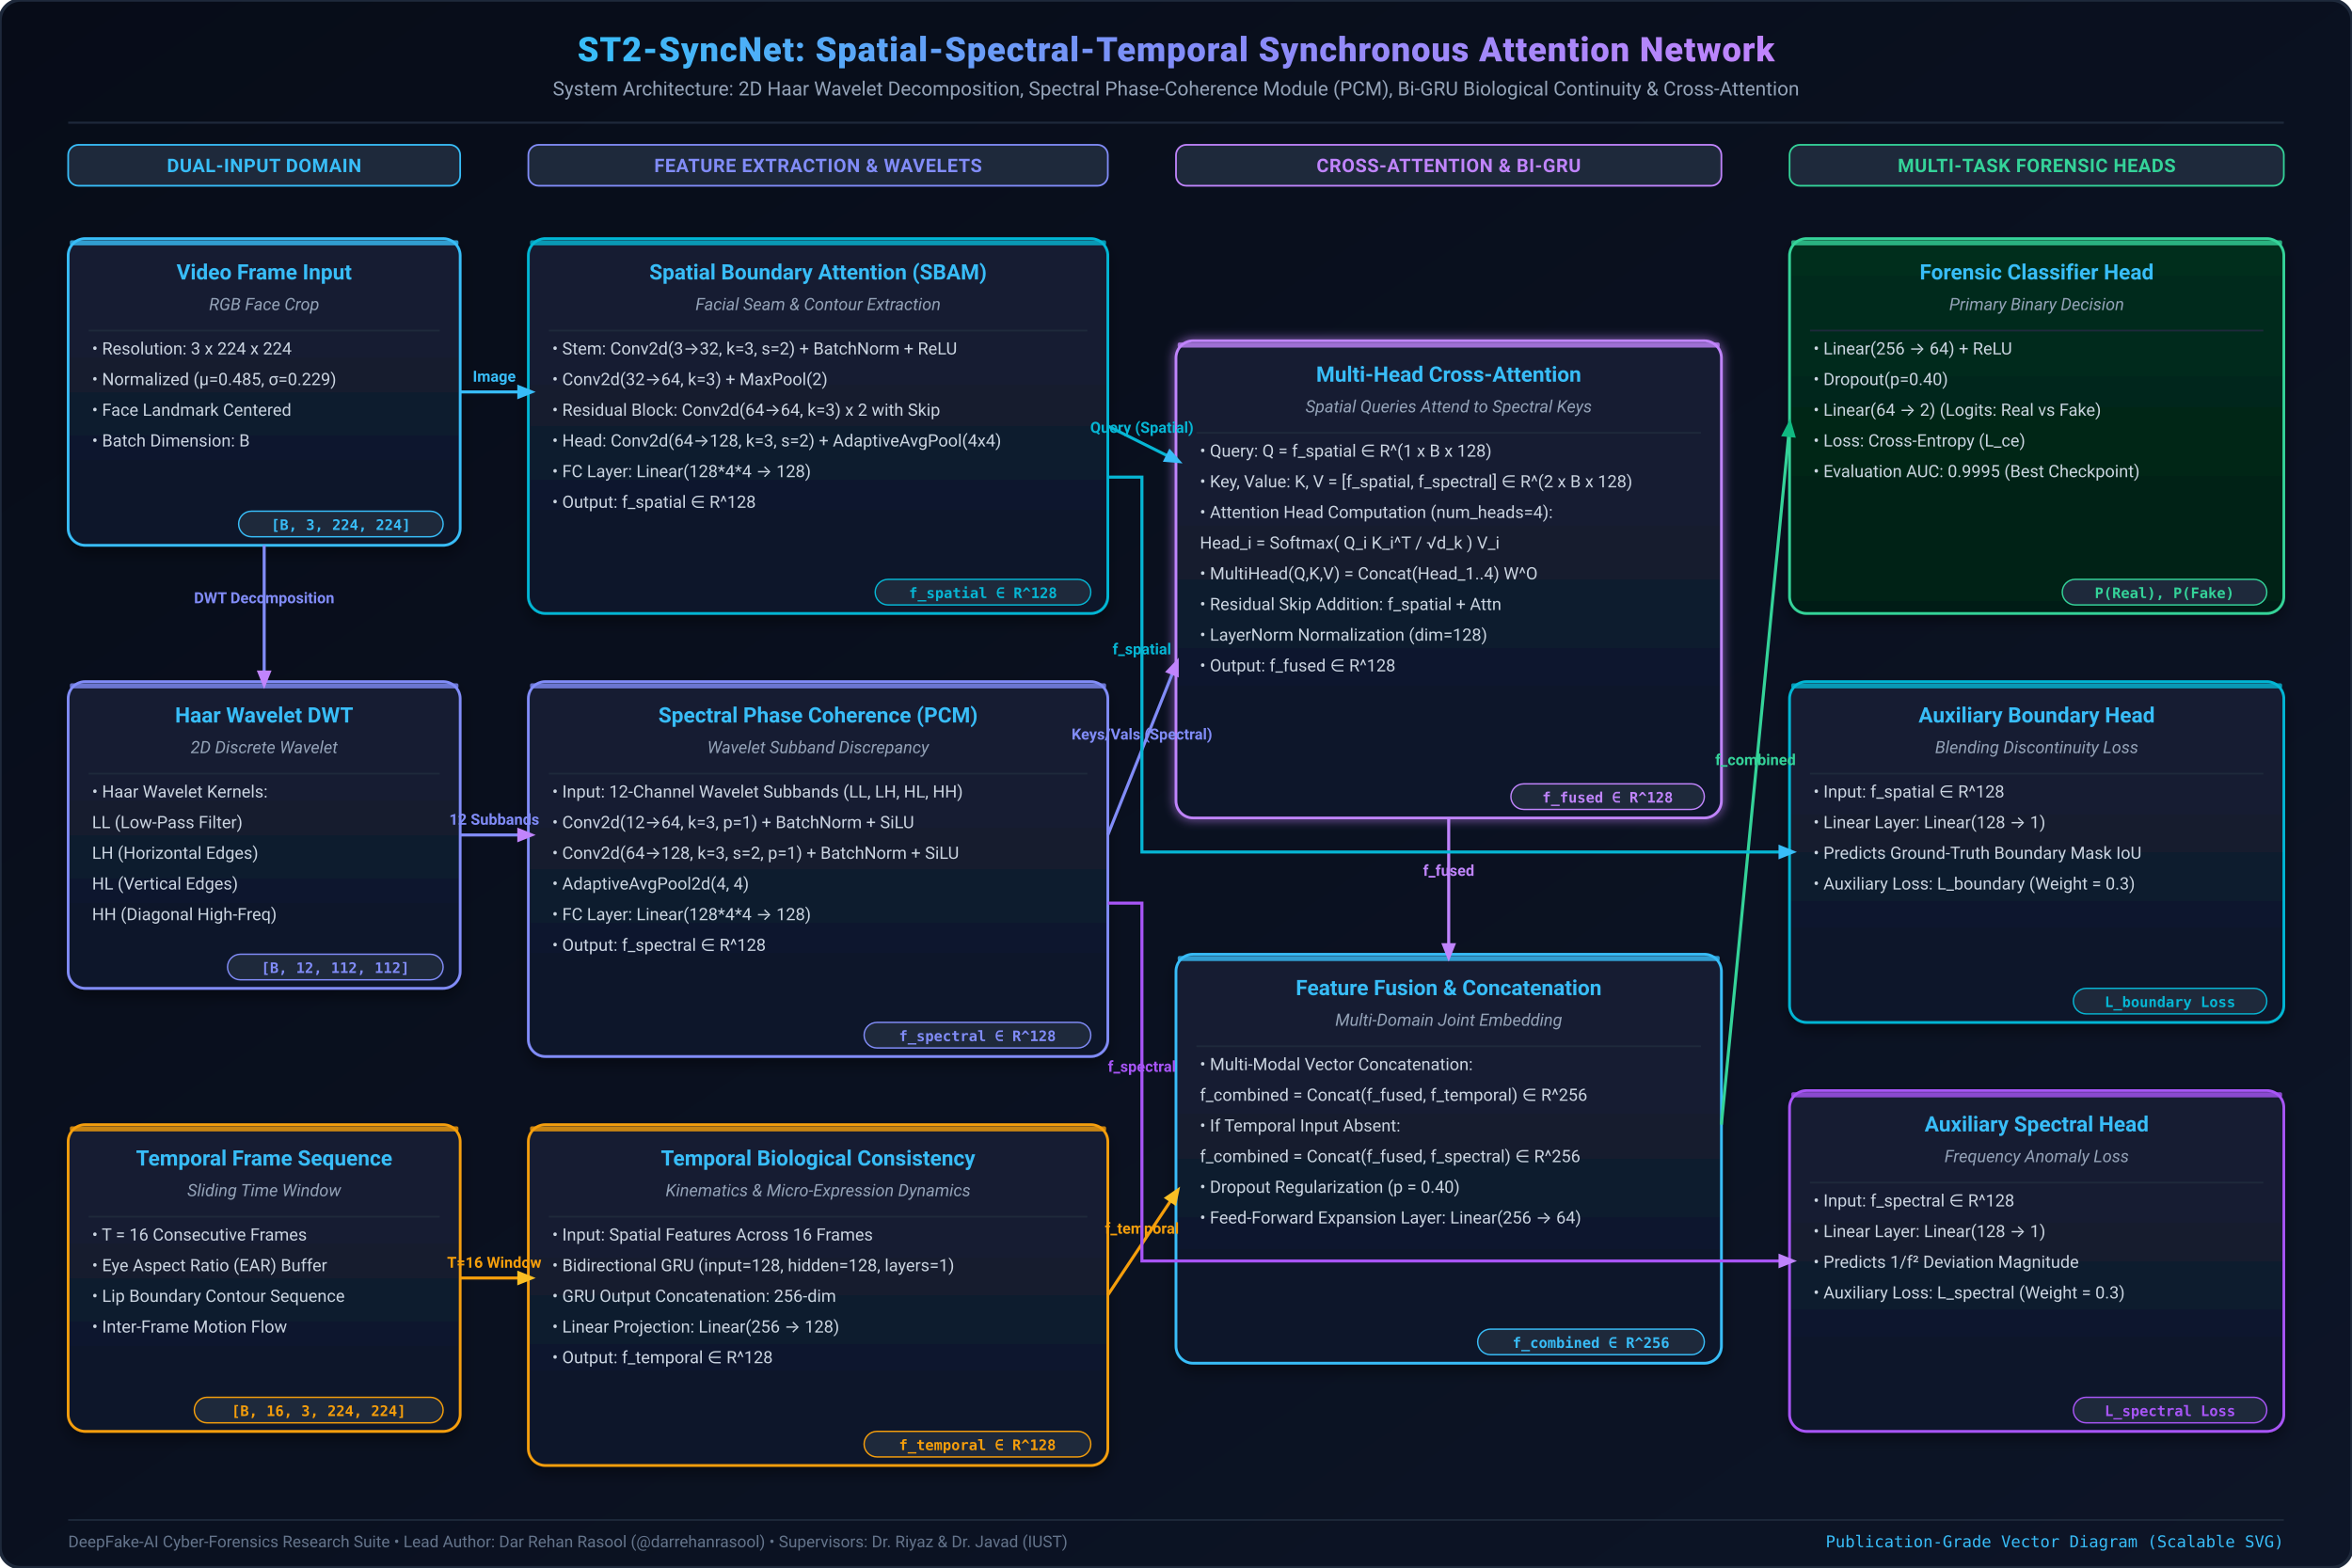
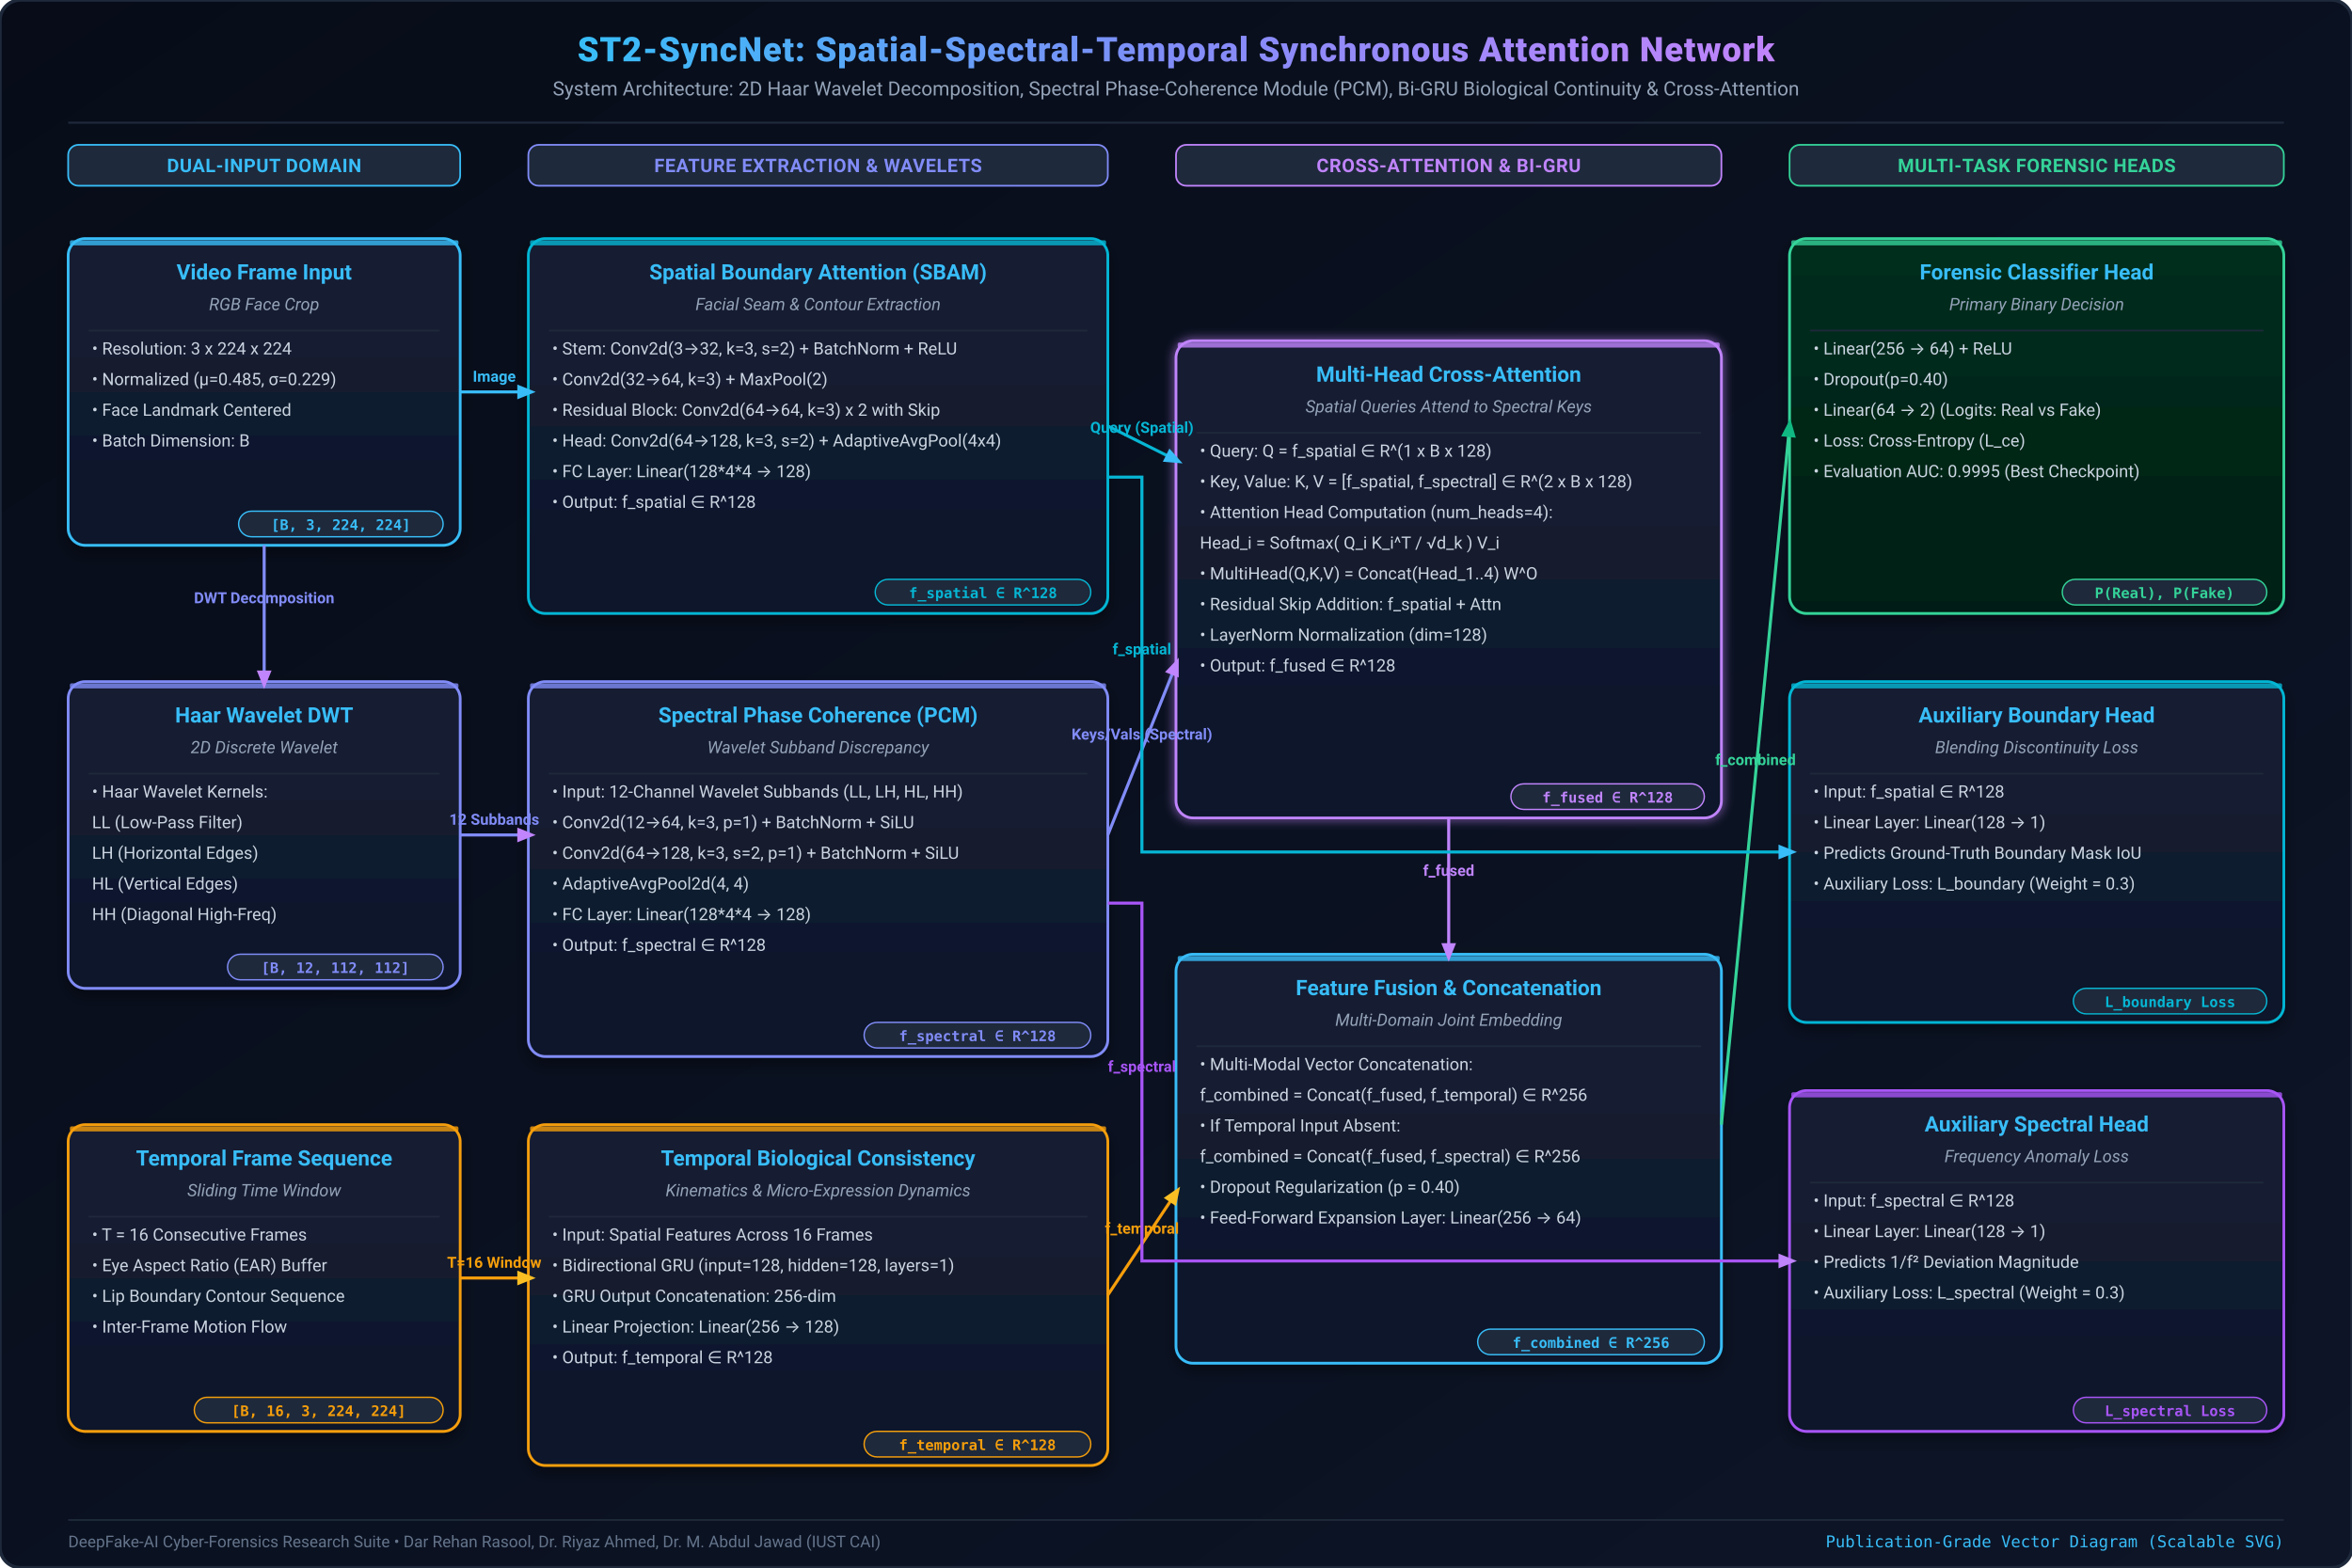
<svg xmlns="http://www.w3.org/2000/svg" viewBox="0 0 1380 920" width="100%" height="100%">
  <rect width="1380" height="920" fill="url(#bg-grad)" rx="12" />
  <rect width="1380" height="920" fill="none" stroke="#1e293b" stroke-width="2" rx="12" />
  <defs>
    <linearGradient id="bg-grad" x1="0%" y1="0%" x2="100%" y2="100%">
      <stop offset="0%" stop-color="#070c18" />
      <stop offset="100%" stop-color="#0d1527" />
    </linearGradient>
    <linearGradient id="header-grad" x1="0%" y1="0%" x2="100%" y2="0%">
      <stop offset="0%" stop-color="#38bdf8" />
      <stop offset="50%" stop-color="#818cf8" />
      <stop offset="100%" stop-color="#c084fc" />
    </linearGradient>
    <linearGradient id="card-grad" x1="0%" y1="0%" x2="0%" y2="100%">
      <stop offset="0%" stop-color="#141e33" />
      <stop offset="100%" stop-color="#0f172a" />
    </linearGradient>
    <linearGradient id="card-real-grad" x1="0%" y1="0%" x2="0%" y2="100%">
      <stop offset="0%" stop-color="#062e1e" />
      <stop offset="100%" stop-color="#041f14" />
    </linearGradient>
    <linearGradient id="card-fake-grad" x1="0%" y1="0%" x2="0%" y2="100%">
      <stop offset="0%" stop-color="#360a0f" />
      <stop offset="100%" stop-color="#24070a" />
    </linearGradient>
    <filter id="shadow" x="-5%" y="-5%" width="110%" height="115%" filterUnits="userSpaceOnUse">
      <feGaussianBlur in="SourceAlpha" stdDeviation="4" />
      <feOffset dx="0" dy="4" />
      <feComponentTransfer>
        <feFuncA type="linear" slope="0.4" />
      </feComponentTransfer>
      <feMerge>
        <feMergeNode />
        <feMergeNode in="SourceGraphic" />
      </feMerge>
    </filter>
    <filter id="glow-cyan" x="-10%" y="-10%" width="120%" height="120%">
      <feGaussianBlur stdDeviation="3" result="blur" />
      <feMerge>
        <feMergeNode in="blur" />
        <feMergeNode in="SourceGraphic" />
      </feMerge>
    </filter>
    <marker id="arrow-cyan" viewBox="0 0 10 10" refX="6" refY="5" markerWidth="6" markerHeight="6" orient="auto-start-reverse">
      <path d="M 0 1 L 10 5 L 0 9 z" fill="#38bdf8" />
    </marker>
    <marker id="arrow-green" viewBox="0 0 10 10" refX="6" refY="5" markerWidth="6" markerHeight="6" orient="auto-start-reverse">
      <path d="M 0 1 L 10 5 L 0 9 z" fill="#10b981" />
    </marker>
    <marker id="arrow-red" viewBox="0 0 10 10" refX="6" refY="5" markerWidth="6" markerHeight="6" orient="auto-start-reverse">
      <path d="M 0 1 L 10 5 L 0 9 z" fill="#f87171" />
    </marker>
    <marker id="arrow-purple" viewBox="0 0 10 10" refX="6" refY="5" markerWidth="6" markerHeight="6" orient="auto-start-reverse">
      <path d="M 0 1 L 10 5 L 0 9 z" fill="#c084fc" />
    </marker>
    <marker id="arrow-amber" viewBox="0 0 10 10" refX="6" refY="5" markerWidth="6" markerHeight="6" orient="auto-start-reverse">
      <path d="M 0 1 L 10 5 L 0 9 z" fill="#fbbf24" />
    </marker>
    <marker id="arrow-gray" viewBox="0 0 10 10" refX="6" refY="5" markerWidth="6" markerHeight="6" orient="auto-start-reverse">
      <path d="M 0 1 L 10 5 L 0 9 z" fill="#64748b" />
    </marker>
  </defs>
  <g class="header">
    <text x="690.0" y="36" font-family="-apple-system, BlinkMacSystemFont, 'Segoe UI', Roboto, sans-serif" font-size="20" font-weight="800" fill="url(#header-grad)" text-anchor="middle" letter-spacing="0.5">ST2-SyncNet: Spatial-Spectral-Temporal Synchronous Attention Network</text>
    <text x="690.0" y="56" font-family="-apple-system, BlinkMacSystemFont, 'Segoe UI', Roboto, sans-serif" font-size="11.5" fill="#94a3b8" text-anchor="middle">System Architecture: 2D Haar Wavelet Decomposition, Spectral Phase-Coherence Module (PCM), Bi-GRU Biological Continuity &amp; Cross-Attention</text>
    <line x1="40" y1="72" x2="1340" y2="72" stroke="#1e293b" stroke-width="1.2" />
  </g>
  <g class="stage-banner">
    <rect x="40" y="85" width="230" height="24" rx="6" fill="#1e293b" stroke="#38bdf8" stroke-width="1" />
    <text x="155.0" y="101" font-family="-apple-system, BlinkMacSystemFont, 'Segoe UI', Roboto, sans-serif" font-size="11" font-weight="700" fill="#38bdf8" text-anchor="middle" letter-spacing="0.3">DUAL-INPUT DOMAIN</text>
  </g>
  <g class="stage-banner">
    <rect x="310" y="85" width="340" height="24" rx="6" fill="#1e293b" stroke="#818cf8" stroke-width="1" />
    <text x="480.0" y="101" font-family="-apple-system, BlinkMacSystemFont, 'Segoe UI', Roboto, sans-serif" font-size="11" font-weight="700" fill="#818cf8" text-anchor="middle" letter-spacing="0.3">FEATURE EXTRACTION &amp; WAVELETS</text>
  </g>
  <g class="stage-banner">
    <rect x="690" y="85" width="320" height="24" rx="6" fill="#1e293b" stroke="#c084fc" stroke-width="1" />
    <text x="850.0" y="101" font-family="-apple-system, BlinkMacSystemFont, 'Segoe UI', Roboto, sans-serif" font-size="11" font-weight="700" fill="#c084fc" text-anchor="middle" letter-spacing="0.3">CROSS-ATTENTION &amp; BI-GRU</text>
  </g>
  <g class="stage-banner">
    <rect x="1050" y="85" width="290" height="24" rx="6" fill="#1e293b" stroke="#34d399" stroke-width="1" />
    <text x="1195.0" y="101" font-family="-apple-system, BlinkMacSystemFont, 'Segoe UI', Roboto, sans-serif" font-size="11" font-weight="700" fill="#34d399" text-anchor="middle" letter-spacing="0.3">MULTI-TASK FORENSIC HEADS</text>
  </g>
  <g class="card">
    <rect x="40" y="140" width="230" height="180" rx="10" fill="url(#card-grad)" stroke="#38bdf8" stroke-width="1.6" filter="url(#shadow)" />
    <rect x="41" y="141" width="228" height="3" rx="1" fill="#38bdf8" opacity="0.8" />
    <text x="155.0" y="164" font-family="-apple-system, BlinkMacSystemFont, 'Segoe UI', Roboto, sans-serif" font-size="12.5" font-weight="700" fill="#38bdf8" text-anchor="middle">Video Frame Input</text>
    <text x="155.0" y="182" font-family="-apple-system, BlinkMacSystemFont, 'Segoe UI', Roboto, sans-serif" font-size="10" font-style="italic" fill="#94a3b8" text-anchor="middle">RGB Face Crop</text>
    <line x1="52" y1="194" x2="258" y2="194" stroke="#1e293b" stroke-width="1" />
    <text x="54" y="208" font-family="-apple-system, BlinkMacSystemFont, 'Segoe UI', Roboto, sans-serif" font-size="10" fill="#cbd5e1">• Resolution: 3 x 224 x 224</text>
    <text x="54" y="226" font-family="-apple-system, BlinkMacSystemFont, 'Segoe UI', Roboto, sans-serif" font-size="10" fill="#cbd5e1">• Normalized (μ=0.485, σ=0.229)</text>
    <text x="54" y="244" font-family="-apple-system, BlinkMacSystemFont, 'Segoe UI', Roboto, sans-serif" font-size="10" fill="#cbd5e1">• Face Landmark Centered</text>
    <text x="54" y="262" font-family="-apple-system, BlinkMacSystemFont, 'Segoe UI', Roboto, sans-serif" font-size="10" fill="#cbd5e1">• Batch Dimension: B</text>
    <rect x="140.0" y="300" width="120.0" height="15" rx="7.5" fill="#1e293b" stroke="#38bdf8" stroke-width="0.8" />
    <text x="200.0" y="311" font-family="ui-monospace, SFMono-Regular, Menlo, Monaco, Consolas, monospace" font-size="8.5" font-weight="600" fill="#38bdf8" text-anchor="middle">[B, 3, 224, 224]</text>
  </g>
  <g class="card">
    <rect x="40" y="400" width="230" height="180" rx="10" fill="url(#card-grad)" stroke="#818cf8" stroke-width="1.6" filter="url(#shadow)" />
    <rect x="41" y="401" width="228" height="3" rx="1" fill="#818cf8" opacity="0.8" />
    <text x="155.0" y="424" font-family="-apple-system, BlinkMacSystemFont, 'Segoe UI', Roboto, sans-serif" font-size="12.5" font-weight="700" fill="#38bdf8" text-anchor="middle">Haar Wavelet DWT</text>
    <text x="155.0" y="442" font-family="-apple-system, BlinkMacSystemFont, 'Segoe UI', Roboto, sans-serif" font-size="10" font-style="italic" fill="#94a3b8" text-anchor="middle">2D Discrete Wavelet</text>
    <line x1="52" y1="454" x2="258" y2="454" stroke="#1e293b" stroke-width="1" />
    <text x="54" y="468" font-family="-apple-system, BlinkMacSystemFont, 'Segoe UI', Roboto, sans-serif" font-size="10" fill="#cbd5e1">• Haar Wavelet Kernels:</text>
    <text x="54" y="486" font-family="-apple-system, BlinkMacSystemFont, 'Segoe UI', Roboto, sans-serif" font-size="10" fill="#cbd5e1">    LL (Low-Pass Filter)</text>
    <text x="54" y="504" font-family="-apple-system, BlinkMacSystemFont, 'Segoe UI', Roboto, sans-serif" font-size="10" fill="#cbd5e1">    LH (Horizontal Edges)</text>
    <text x="54" y="522" font-family="-apple-system, BlinkMacSystemFont, 'Segoe UI', Roboto, sans-serif" font-size="10" fill="#cbd5e1">    HL (Vertical Edges)</text>
    <text x="54" y="540" font-family="-apple-system, BlinkMacSystemFont, 'Segoe UI', Roboto, sans-serif" font-size="10" fill="#cbd5e1">    HH (Diagonal High-Freq)</text>
    <rect x="133.5" y="560" width="126.5" height="15" rx="7.5" fill="#1e293b" stroke="#818cf8" stroke-width="0.8" />
    <text x="196.75" y="571" font-family="ui-monospace, SFMono-Regular, Menlo, Monaco, Consolas, monospace" font-size="8.5" font-weight="600" fill="#818cf8" text-anchor="middle">[B, 12, 112, 112]</text>
  </g>
  <g class="card">
    <rect x="40" y="660" width="230" height="180" rx="10" fill="url(#card-grad)" stroke="#f59e0b" stroke-width="1.6" filter="url(#shadow)" />
    <rect x="41" y="661" width="228" height="3" rx="1" fill="#f59e0b" opacity="0.8" />
    <text x="155.0" y="684" font-family="-apple-system, BlinkMacSystemFont, 'Segoe UI', Roboto, sans-serif" font-size="12.5" font-weight="700" fill="#38bdf8" text-anchor="middle">Temporal Frame Sequence</text>
    <text x="155.0" y="702" font-family="-apple-system, BlinkMacSystemFont, 'Segoe UI', Roboto, sans-serif" font-size="10" font-style="italic" fill="#94a3b8" text-anchor="middle">Sliding Time Window</text>
    <line x1="52" y1="714" x2="258" y2="714" stroke="#1e293b" stroke-width="1" />
    <text x="54" y="728" font-family="-apple-system, BlinkMacSystemFont, 'Segoe UI', Roboto, sans-serif" font-size="10" fill="#cbd5e1">• T = 16 Consecutive Frames</text>
    <text x="54" y="746" font-family="-apple-system, BlinkMacSystemFont, 'Segoe UI', Roboto, sans-serif" font-size="10" fill="#cbd5e1">• Eye Aspect Ratio (EAR) Buffer</text>
    <text x="54" y="764" font-family="-apple-system, BlinkMacSystemFont, 'Segoe UI', Roboto, sans-serif" font-size="10" fill="#cbd5e1">• Lip Boundary Contour Sequence</text>
    <text x="54" y="782" font-family="-apple-system, BlinkMacSystemFont, 'Segoe UI', Roboto, sans-serif" font-size="10" fill="#cbd5e1">• Inter-Frame Motion Flow</text>
    <rect x="114.0" y="820" width="146.0" height="15" rx="7.5" fill="#1e293b" stroke="#f59e0b" stroke-width="0.8" />
    <text x="187.0" y="831" font-family="ui-monospace, SFMono-Regular, Menlo, Monaco, Consolas, monospace" font-size="8.5" font-weight="600" fill="#f59e0b" text-anchor="middle">[B, 16, 3, 224, 224]</text>
  </g>
  <g class="card">
    <rect x="310" y="140" width="340" height="220" rx="10" fill="url(#card-grad)" stroke="#06b6d4" stroke-width="1.6" filter="url(#shadow)" />
    <rect x="311" y="141" width="338" height="3" rx="1" fill="#06b6d4" opacity="0.8" />
    <text x="480.0" y="164" font-family="-apple-system, BlinkMacSystemFont, 'Segoe UI', Roboto, sans-serif" font-size="12.5" font-weight="700" fill="#38bdf8" text-anchor="middle">Spatial Boundary Attention (SBAM)</text>
    <text x="480.0" y="182" font-family="-apple-system, BlinkMacSystemFont, 'Segoe UI', Roboto, sans-serif" font-size="10" font-style="italic" fill="#94a3b8" text-anchor="middle">Facial Seam &amp; Contour Extraction</text>
    <line x1="322" y1="194" x2="638" y2="194" stroke="#1e293b" stroke-width="1" />
    <text x="324" y="208" font-family="-apple-system, BlinkMacSystemFont, 'Segoe UI', Roboto, sans-serif" font-size="10" fill="#cbd5e1">• Stem: Conv2d(3→32, k=3, s=2) + BatchNorm + ReLU</text>
    <text x="324" y="226" font-family="-apple-system, BlinkMacSystemFont, 'Segoe UI', Roboto, sans-serif" font-size="10" fill="#cbd5e1">• Conv2d(32→64, k=3) + MaxPool(2)</text>
    <text x="324" y="244" font-family="-apple-system, BlinkMacSystemFont, 'Segoe UI', Roboto, sans-serif" font-size="10" fill="#cbd5e1">• Residual Block: Conv2d(64→64, k=3) x 2 with Skip</text>
    <text x="324" y="262" font-family="-apple-system, BlinkMacSystemFont, 'Segoe UI', Roboto, sans-serif" font-size="10" fill="#cbd5e1">• Head: Conv2d(64→128, k=3, s=2) + AdaptiveAvgPool(4x4)</text>
    <text x="324" y="280" font-family="-apple-system, BlinkMacSystemFont, 'Segoe UI', Roboto, sans-serif" font-size="10" fill="#cbd5e1">• FC Layer: Linear(128*4*4 → 128)</text>
    <text x="324" y="298" font-family="-apple-system, BlinkMacSystemFont, 'Segoe UI', Roboto, sans-serif" font-size="10" fill="#cbd5e1">• Output: f_spatial ∈ R^128</text>
    <rect x="513.5" y="340" width="126.5" height="15" rx="7.5" fill="#1e293b" stroke="#06b6d4" stroke-width="0.8" />
    <text x="576.75" y="351" font-family="ui-monospace, SFMono-Regular, Menlo, Monaco, Consolas, monospace" font-size="8.5" font-weight="600" fill="#06b6d4" text-anchor="middle">f_spatial ∈ R^128</text>
  </g>
  <g class="card">
    <rect x="310" y="400" width="340" height="220" rx="10" fill="url(#card-grad)" stroke="#818cf8" stroke-width="1.6" filter="url(#shadow)" />
    <rect x="311" y="401" width="338" height="3" rx="1" fill="#818cf8" opacity="0.8" />
    <text x="480.0" y="424" font-family="-apple-system, BlinkMacSystemFont, 'Segoe UI', Roboto, sans-serif" font-size="12.5" font-weight="700" fill="#38bdf8" text-anchor="middle">Spectral Phase Coherence (PCM)</text>
    <text x="480.0" y="442" font-family="-apple-system, BlinkMacSystemFont, 'Segoe UI', Roboto, sans-serif" font-size="10" font-style="italic" fill="#94a3b8" text-anchor="middle">Wavelet Subband Discrepancy</text>
    <line x1="322" y1="454" x2="638" y2="454" stroke="#1e293b" stroke-width="1" />
    <text x="324" y="468" font-family="-apple-system, BlinkMacSystemFont, 'Segoe UI', Roboto, sans-serif" font-size="10" fill="#cbd5e1">• Input: 12-Channel Wavelet Subbands (LL, LH, HL, HH)</text>
    <text x="324" y="486" font-family="-apple-system, BlinkMacSystemFont, 'Segoe UI', Roboto, sans-serif" font-size="10" fill="#cbd5e1">• Conv2d(12→64, k=3, p=1) + BatchNorm + SiLU</text>
    <text x="324" y="504" font-family="-apple-system, BlinkMacSystemFont, 'Segoe UI', Roboto, sans-serif" font-size="10" fill="#cbd5e1">• Conv2d(64→128, k=3, s=2, p=1) + BatchNorm + SiLU</text>
    <text x="324" y="522" font-family="-apple-system, BlinkMacSystemFont, 'Segoe UI', Roboto, sans-serif" font-size="10" fill="#cbd5e1">• AdaptiveAvgPool2d(4, 4)</text>
    <text x="324" y="540" font-family="-apple-system, BlinkMacSystemFont, 'Segoe UI', Roboto, sans-serif" font-size="10" fill="#cbd5e1">• FC Layer: Linear(128*4*4 → 128)</text>
    <text x="324" y="558" font-family="-apple-system, BlinkMacSystemFont, 'Segoe UI', Roboto, sans-serif" font-size="10" fill="#cbd5e1">• Output: f_spectral ∈ R^128</text>
    <rect x="507.0" y="600" width="133.0" height="15" rx="7.5" fill="#1e293b" stroke="#818cf8" stroke-width="0.8" />
    <text x="573.5" y="611" font-family="ui-monospace, SFMono-Regular, Menlo, Monaco, Consolas, monospace" font-size="8.5" font-weight="600" fill="#818cf8" text-anchor="middle">f_spectral ∈ R^128</text>
  </g>
  <g class="card">
    <rect x="310" y="660" width="340" height="200" rx="10" fill="url(#card-grad)" stroke="#f59e0b" stroke-width="1.6" filter="url(#shadow)" />
    <rect x="311" y="661" width="338" height="3" rx="1" fill="#f59e0b" opacity="0.8" />
    <text x="480.0" y="684" font-family="-apple-system, BlinkMacSystemFont, 'Segoe UI', Roboto, sans-serif" font-size="12.5" font-weight="700" fill="#38bdf8" text-anchor="middle">Temporal Biological Consistency</text>
    <text x="480.0" y="702" font-family="-apple-system, BlinkMacSystemFont, 'Segoe UI', Roboto, sans-serif" font-size="10" font-style="italic" fill="#94a3b8" text-anchor="middle">Kinematics &amp; Micro-Expression Dynamics</text>
    <line x1="322" y1="714" x2="638" y2="714" stroke="#1e293b" stroke-width="1" />
    <text x="324" y="728" font-family="-apple-system, BlinkMacSystemFont, 'Segoe UI', Roboto, sans-serif" font-size="10" fill="#cbd5e1">• Input: Spatial Features Across 16 Frames</text>
    <text x="324" y="746" font-family="-apple-system, BlinkMacSystemFont, 'Segoe UI', Roboto, sans-serif" font-size="10" fill="#cbd5e1">• Bidirectional GRU (input=128, hidden=128, layers=1)</text>
    <text x="324" y="764" font-family="-apple-system, BlinkMacSystemFont, 'Segoe UI', Roboto, sans-serif" font-size="10" fill="#cbd5e1">• GRU Output Concatenation: 256-dim</text>
    <text x="324" y="782" font-family="-apple-system, BlinkMacSystemFont, 'Segoe UI', Roboto, sans-serif" font-size="10" fill="#cbd5e1">• Linear Projection: Linear(256 → 128)</text>
    <text x="324" y="800" font-family="-apple-system, BlinkMacSystemFont, 'Segoe UI', Roboto, sans-serif" font-size="10" fill="#cbd5e1">• Output: f_temporal ∈ R^128</text>
    <rect x="507.0" y="840" width="133.0" height="15" rx="7.5" fill="#1e293b" stroke="#f59e0b" stroke-width="0.8" />
    <text x="573.5" y="851" font-family="ui-monospace, SFMono-Regular, Menlo, Monaco, Consolas, monospace" font-size="8.5" font-weight="600" fill="#f59e0b" text-anchor="middle">f_temporal ∈ R^128</text>
  </g>
  <g class="card">
    <rect x="690" y="200" width="320" height="280" rx="10" fill="url(#card-grad)" stroke="#c084fc" stroke-width="1.6" filter="url(#glow-cyan)" />
    <rect x="691" y="201" width="318" height="3" rx="1" fill="#c084fc" opacity="0.8" />
    <text x="850.0" y="224" font-family="-apple-system, BlinkMacSystemFont, 'Segoe UI', Roboto, sans-serif" font-size="12.5" font-weight="700" fill="#38bdf8" text-anchor="middle">Multi-Head Cross-Attention</text>
    <text x="850.0" y="242" font-family="-apple-system, BlinkMacSystemFont, 'Segoe UI', Roboto, sans-serif" font-size="10" font-style="italic" fill="#94a3b8" text-anchor="middle">Spatial Queries Attend to Spectral Keys</text>
    <line x1="702" y1="254" x2="998" y2="254" stroke="#1e293b" stroke-width="1" />
    <text x="704" y="268" font-family="-apple-system, BlinkMacSystemFont, 'Segoe UI', Roboto, sans-serif" font-size="10" fill="#cbd5e1">• Query: Q = f_spatial ∈ R^(1 x B x 128)</text>
    <text x="704" y="286" font-family="-apple-system, BlinkMacSystemFont, 'Segoe UI', Roboto, sans-serif" font-size="10" fill="#cbd5e1">• Key, Value: K, V = [f_spatial, f_spectral] ∈ R^(2 x B x 128)</text>
    <text x="704" y="304" font-family="-apple-system, BlinkMacSystemFont, 'Segoe UI', Roboto, sans-serif" font-size="10" fill="#cbd5e1">• Attention Head Computation (num_heads=4):</text>
    <text x="704" y="322" font-family="-apple-system, BlinkMacSystemFont, 'Segoe UI', Roboto, sans-serif" font-size="10" fill="#cbd5e1">    Head_i = Softmax( Q_i K_i^T / √d_k ) V_i</text>
    <text x="704" y="340" font-family="-apple-system, BlinkMacSystemFont, 'Segoe UI', Roboto, sans-serif" font-size="10" fill="#cbd5e1">• MultiHead(Q,K,V) = Concat(Head_1..4) W^O</text>
    <text x="704" y="358" font-family="-apple-system, BlinkMacSystemFont, 'Segoe UI', Roboto, sans-serif" font-size="10" fill="#cbd5e1">• Residual Skip Addition: f_spatial + Attn</text>
    <text x="704" y="376" font-family="-apple-system, BlinkMacSystemFont, 'Segoe UI', Roboto, sans-serif" font-size="10" fill="#cbd5e1">• LayerNorm Normalization (dim=128)</text>
    <text x="704" y="394" font-family="-apple-system, BlinkMacSystemFont, 'Segoe UI', Roboto, sans-serif" font-size="10" fill="#cbd5e1">• Output: f_fused ∈ R^128</text>
    <rect x="886.5" y="460" width="113.5" height="15" rx="7.5" fill="#1e293b" stroke="#c084fc" stroke-width="0.8" />
    <text x="943.25" y="471" font-family="ui-monospace, SFMono-Regular, Menlo, Monaco, Consolas, monospace" font-size="8.5" font-weight="600" fill="#c084fc" text-anchor="middle">f_fused ∈ R^128</text>
  </g>
  <g class="card">
    <rect x="690" y="560" width="320" height="240" rx="10" fill="url(#card-grad)" stroke="#38bdf8" stroke-width="1.6" filter="url(#shadow)" />
    <rect x="691" y="561" width="318" height="3" rx="1" fill="#38bdf8" opacity="0.8" />
    <text x="850.0" y="584" font-family="-apple-system, BlinkMacSystemFont, 'Segoe UI', Roboto, sans-serif" font-size="12.5" font-weight="700" fill="#38bdf8" text-anchor="middle">Feature Fusion &amp; Concatenation</text>
    <text x="850.0" y="602" font-family="-apple-system, BlinkMacSystemFont, 'Segoe UI', Roboto, sans-serif" font-size="10" font-style="italic" fill="#94a3b8" text-anchor="middle">Multi-Domain Joint Embedding</text>
    <line x1="702" y1="614" x2="998" y2="614" stroke="#1e293b" stroke-width="1" />
    <text x="704" y="628" font-family="-apple-system, BlinkMacSystemFont, 'Segoe UI', Roboto, sans-serif" font-size="10" fill="#cbd5e1">• Multi-Modal Vector Concatenation:</text>
    <text x="704" y="646" font-family="-apple-system, BlinkMacSystemFont, 'Segoe UI', Roboto, sans-serif" font-size="10" fill="#cbd5e1">    f_combined = Concat(f_fused, f_temporal) ∈ R^256</text>
    <text x="704" y="664" font-family="-apple-system, BlinkMacSystemFont, 'Segoe UI', Roboto, sans-serif" font-size="10" fill="#cbd5e1">• If Temporal Input Absent:</text>
    <text x="704" y="682" font-family="-apple-system, BlinkMacSystemFont, 'Segoe UI', Roboto, sans-serif" font-size="10" fill="#cbd5e1">    f_combined = Concat(f_fused, f_spectral) ∈ R^256</text>
    <text x="704" y="700" font-family="-apple-system, BlinkMacSystemFont, 'Segoe UI', Roboto, sans-serif" font-size="10" fill="#cbd5e1">• Dropout Regularization (p = 0.40)</text>
    <text x="704" y="718" font-family="-apple-system, BlinkMacSystemFont, 'Segoe UI', Roboto, sans-serif" font-size="10" fill="#cbd5e1">• Feed-Forward Expansion Layer: Linear(256 → 64)</text>
    <rect x="867.0" y="780" width="133.0" height="15" rx="7.5" fill="#1e293b" stroke="#38bdf8" stroke-width="0.8" />
    <text x="933.5" y="791" font-family="ui-monospace, SFMono-Regular, Menlo, Monaco, Consolas, monospace" font-size="8.5" font-weight="600" fill="#38bdf8" text-anchor="middle">f_combined ∈ R^256</text>
  </g>
  <g class="card">
    <rect x="1050" y="140" width="290" height="220" rx="10" fill="url(#card-real-grad)" stroke="#34d399" stroke-width="1.6" filter="url(#shadow)" />
    <rect x="1051" y="141" width="288" height="3" rx="1" fill="#34d399" opacity="0.8" />
    <text x="1195.0" y="164" font-family="-apple-system, BlinkMacSystemFont, 'Segoe UI', Roboto, sans-serif" font-size="12.5" font-weight="700" fill="#38bdf8" text-anchor="middle">Forensic Classifier Head</text>
    <text x="1195.0" y="182" font-family="-apple-system, BlinkMacSystemFont, 'Segoe UI', Roboto, sans-serif" font-size="10" font-style="italic" fill="#94a3b8" text-anchor="middle">Primary Binary Decision</text>
    <line x1="1062" y1="194" x2="1328" y2="194" stroke="#1e293b" stroke-width="1" />
    <text x="1064" y="208" font-family="-apple-system, BlinkMacSystemFont, 'Segoe UI', Roboto, sans-serif" font-size="10" fill="#cbd5e1">• Linear(256 → 64) + ReLU</text>
    <text x="1064" y="226" font-family="-apple-system, BlinkMacSystemFont, 'Segoe UI', Roboto, sans-serif" font-size="10" fill="#cbd5e1">• Dropout(p=0.40)</text>
    <text x="1064" y="244" font-family="-apple-system, BlinkMacSystemFont, 'Segoe UI', Roboto, sans-serif" font-size="10" fill="#cbd5e1">• Linear(64 → 2) (Logits: Real vs Fake)</text>
    <text x="1064" y="262" font-family="-apple-system, BlinkMacSystemFont, 'Segoe UI', Roboto, sans-serif" font-size="10" fill="#cbd5e1">• Loss: Cross-Entropy (L_ce)</text>
    <text x="1064" y="280" font-family="-apple-system, BlinkMacSystemFont, 'Segoe UI', Roboto, sans-serif" font-size="10" fill="#cbd5e1">• Evaluation AUC: 0.9995 (Best Checkpoint)</text>
    <rect x="1210.0" y="340" width="120.0" height="15" rx="7.5" fill="#1e293b" stroke="#34d399" stroke-width="0.8" />
    <text x="1270.0" y="351" font-family="ui-monospace, SFMono-Regular, Menlo, Monaco, Consolas, monospace" font-size="8.5" font-weight="600" fill="#34d399" text-anchor="middle">P(Real), P(Fake)</text>
  </g>
  <g class="card">
    <rect x="1050" y="400" width="290" height="200" rx="10" fill="url(#card-grad)" stroke="#06b6d4" stroke-width="1.6" filter="url(#shadow)" />
    <rect x="1051" y="401" width="288" height="3" rx="1" fill="#06b6d4" opacity="0.8" />
    <text x="1195.0" y="424" font-family="-apple-system, BlinkMacSystemFont, 'Segoe UI', Roboto, sans-serif" font-size="12.5" font-weight="700" fill="#38bdf8" text-anchor="middle">Auxiliary Boundary Head</text>
    <text x="1195.0" y="442" font-family="-apple-system, BlinkMacSystemFont, 'Segoe UI', Roboto, sans-serif" font-size="10" font-style="italic" fill="#94a3b8" text-anchor="middle">Blending Discontinuity Loss</text>
    <line x1="1062" y1="454" x2="1328" y2="454" stroke="#1e293b" stroke-width="1" />
    <text x="1064" y="468" font-family="-apple-system, BlinkMacSystemFont, 'Segoe UI', Roboto, sans-serif" font-size="10" fill="#cbd5e1">• Input: f_spatial ∈ R^128</text>
    <text x="1064" y="486" font-family="-apple-system, BlinkMacSystemFont, 'Segoe UI', Roboto, sans-serif" font-size="10" fill="#cbd5e1">• Linear Layer: Linear(128 → 1)</text>
    <text x="1064" y="504" font-family="-apple-system, BlinkMacSystemFont, 'Segoe UI', Roboto, sans-serif" font-size="10" fill="#cbd5e1">• Predicts Ground-Truth Boundary Mask IoU</text>
    <text x="1064" y="522" font-family="-apple-system, BlinkMacSystemFont, 'Segoe UI', Roboto, sans-serif" font-size="10" fill="#cbd5e1">• Auxiliary Loss: L_boundary (Weight = 0.3)</text>
    <rect x="1216.5" y="580" width="113.5" height="15" rx="7.5" fill="#1e293b" stroke="#06b6d4" stroke-width="0.8" />
    <text x="1273.25" y="591" font-family="ui-monospace, SFMono-Regular, Menlo, Monaco, Consolas, monospace" font-size="8.5" font-weight="600" fill="#06b6d4" text-anchor="middle">L_boundary Loss</text>
  </g>
  <g class="card">
    <rect x="1050" y="640" width="290" height="200" rx="10" fill="url(#card-grad)" stroke="#a855f7" stroke-width="1.6" filter="url(#shadow)" />
    <rect x="1051" y="641" width="288" height="3" rx="1" fill="#a855f7" opacity="0.8" />
    <text x="1195.0" y="664" font-family="-apple-system, BlinkMacSystemFont, 'Segoe UI', Roboto, sans-serif" font-size="12.5" font-weight="700" fill="#38bdf8" text-anchor="middle">Auxiliary Spectral Head</text>
    <text x="1195.0" y="682" font-family="-apple-system, BlinkMacSystemFont, 'Segoe UI', Roboto, sans-serif" font-size="10" font-style="italic" fill="#94a3b8" text-anchor="middle">Frequency Anomaly Loss</text>
    <line x1="1062" y1="694" x2="1328" y2="694" stroke="#1e293b" stroke-width="1" />
    <text x="1064" y="708" font-family="-apple-system, BlinkMacSystemFont, 'Segoe UI', Roboto, sans-serif" font-size="10" fill="#cbd5e1">• Input: f_spectral ∈ R^128</text>
    <text x="1064" y="726" font-family="-apple-system, BlinkMacSystemFont, 'Segoe UI', Roboto, sans-serif" font-size="10" fill="#cbd5e1">• Linear Layer: Linear(128 → 1)</text>
    <text x="1064" y="744" font-family="-apple-system, BlinkMacSystemFont, 'Segoe UI', Roboto, sans-serif" font-size="10" fill="#cbd5e1">• Predicts 1/f² Deviation Magnitude</text>
    <text x="1064" y="762" font-family="-apple-system, BlinkMacSystemFont, 'Segoe UI', Roboto, sans-serif" font-size="10" fill="#cbd5e1">• Auxiliary Loss: L_spectral (Weight = 0.3)</text>
    <rect x="1216.5" y="820" width="113.5" height="15" rx="7.5" fill="#1e293b" stroke="#a855f7" stroke-width="0.8" />
    <text x="1273.25" y="831" font-family="ui-monospace, SFMono-Regular, Menlo, Monaco, Consolas, monospace" font-size="8.5" font-weight="600" fill="#a855f7" text-anchor="middle">L_spectral Loss</text>
  </g>
  <g class="connector">
    <line x1="270" y1="230" x2="310" y2="230" stroke="#38bdf8" stroke-width="1.8" marker-end="url(#arrow-cyan)" />
    <text x="290.0" y="224.0" font-family="-apple-system, BlinkMacSystemFont, 'Segoe UI', Roboto, sans-serif" font-size="9" font-weight="600" fill="#38bdf8" text-anchor="middle">Image</text>
  </g>
  <g class="connector">
    <line x1="155" y1="320" x2="155" y2="400" stroke="#818cf8" stroke-width="1.8" marker-end="url(#arrow-purple)" />
    <text x="155.0" y="354.0" font-family="-apple-system, BlinkMacSystemFont, 'Segoe UI', Roboto, sans-serif" font-size="9" font-weight="600" fill="#818cf8" text-anchor="middle">DWT Decomposition</text>
  </g>
  <g class="connector">
    <line x1="270" y1="490" x2="310" y2="490" stroke="#818cf8" stroke-width="1.8" marker-end="url(#arrow-purple)" />
    <text x="290.0" y="484.0" font-family="-apple-system, BlinkMacSystemFont, 'Segoe UI', Roboto, sans-serif" font-size="9" font-weight="600" fill="#818cf8" text-anchor="middle">12 Subbands</text>
  </g>
  <g class="connector">
    <line x1="270" y1="750" x2="310" y2="750" stroke="#f59e0b" stroke-width="1.8" marker-end="url(#arrow-amber)" />
    <text x="290.0" y="744.0" font-family="-apple-system, BlinkMacSystemFont, 'Segoe UI', Roboto, sans-serif" font-size="9" font-weight="600" fill="#f59e0b" text-anchor="middle">T=16 Window</text>
  </g>
  <g class="connector">
    <line x1="650" y1="250" x2="690" y2="270" stroke="#06b6d4" stroke-width="1.8" marker-end="url(#arrow-cyan)" />
    <text x="670.0" y="254.0" font-family="-apple-system, BlinkMacSystemFont, 'Segoe UI', Roboto, sans-serif" font-size="9" font-weight="600" fill="#06b6d4" text-anchor="middle">Query (Spatial)</text>
  </g>
  <g class="connector">
    <line x1="650" y1="490" x2="690" y2="390" stroke="#818cf8" stroke-width="1.8" marker-end="url(#arrow-purple)" />
    <text x="670.0" y="434.0" font-family="-apple-system, BlinkMacSystemFont, 'Segoe UI', Roboto, sans-serif" font-size="9" font-weight="600" fill="#818cf8" text-anchor="middle">Keys/Vals (Spectral)</text>
  </g>
  <g class="connector">
    <line x1="850" y1="480" x2="850" y2="560" stroke="#c084fc" stroke-width="1.8" marker-end="url(#arrow-purple)" />
    <text x="850.0" y="514.0" font-family="-apple-system, BlinkMacSystemFont, 'Segoe UI', Roboto, sans-serif" font-size="9" font-weight="600" fill="#c084fc" text-anchor="middle">f_fused</text>
  </g>
  <g class="connector">
    <line x1="650" y1="760" x2="690" y2="700" stroke="#f59e0b" stroke-width="1.8" marker-end="url(#arrow-amber)" />
    <text x="670.0" y="724.0" font-family="-apple-system, BlinkMacSystemFont, 'Segoe UI', Roboto, sans-serif" font-size="9" font-weight="600" fill="#f59e0b" text-anchor="middle">f_temporal</text>
  </g>
  <g class="connector">
    <line x1="1010" y1="660" x2="1050" y2="250" stroke="#34d399" stroke-width="1.8" marker-end="url(#arrow-green)" />
    <text x="1030.0" y="449.0" font-family="-apple-system, BlinkMacSystemFont, 'Segoe UI', Roboto, sans-serif" font-size="9" font-weight="600" fill="#34d399" text-anchor="middle">f_combined</text>
  </g>
  <g class="connector">
    <path d="M 650 280 L 670 280 L 670 500 L 1050 500 " fill="none" stroke="#06b6d4" stroke-width="1.8" marker-end="url(#arrow-cyan)" />
    <text x="670.0" y="384.0" font-family="-apple-system, BlinkMacSystemFont, 'Segoe UI', Roboto, sans-serif" font-size="9" font-weight="600" fill="#06b6d4" text-anchor="middle">f_spatial</text>
  </g>
  <g class="connector">
    <path d="M 650 530 L 670 530 L 670 740 L 1050 740 " fill="none" stroke="#a855f7" stroke-width="1.8" marker-end="url(#arrow-purple)" />
    <text x="670.0" y="629.0" font-family="-apple-system, BlinkMacSystemFont, 'Segoe UI', Roboto, sans-serif" font-size="9" font-weight="600" fill="#a855f7" text-anchor="middle">f_spectral</text>
  </g>
  <g class="footer">
    <line x1="40" y1="892" x2="1340" y2="892" stroke="#1e293b" stroke-width="1" />
-     <text x="40" y="908" font-family="-apple-system, BlinkMacSystemFont, 'Segoe UI', Roboto, sans-serif" font-size="9.5" fill="#64748b">DeepFake-AI Cyber-Forensics Research Suite • Lead Author: Dar Rehan Rasool (@darrehanrasool) • Supervisors: Dr. Riyaz &amp; Dr. Javad (IUST)</text>
+     <text x="40" y="908" font-family="-apple-system, BlinkMacSystemFont, 'Segoe UI', Roboto, sans-serif" font-size="9.5" fill="#64748b">DeepFake-AI Cyber-Forensics Research Suite • Dar Rehan Rasool, Dr. Riyaz Ahmed, Dr. M. Abdul Jawad (IUST CAI)</text>
    <text x="1340" y="908" font-family="ui-monospace, SFMono-Regular, Menlo, Monaco, Consolas, monospace" font-size="9.5" fill="#38bdf8" text-anchor="end">Publication-Grade Vector Diagram (Scalable SVG)</text>
  </g>
</svg>
